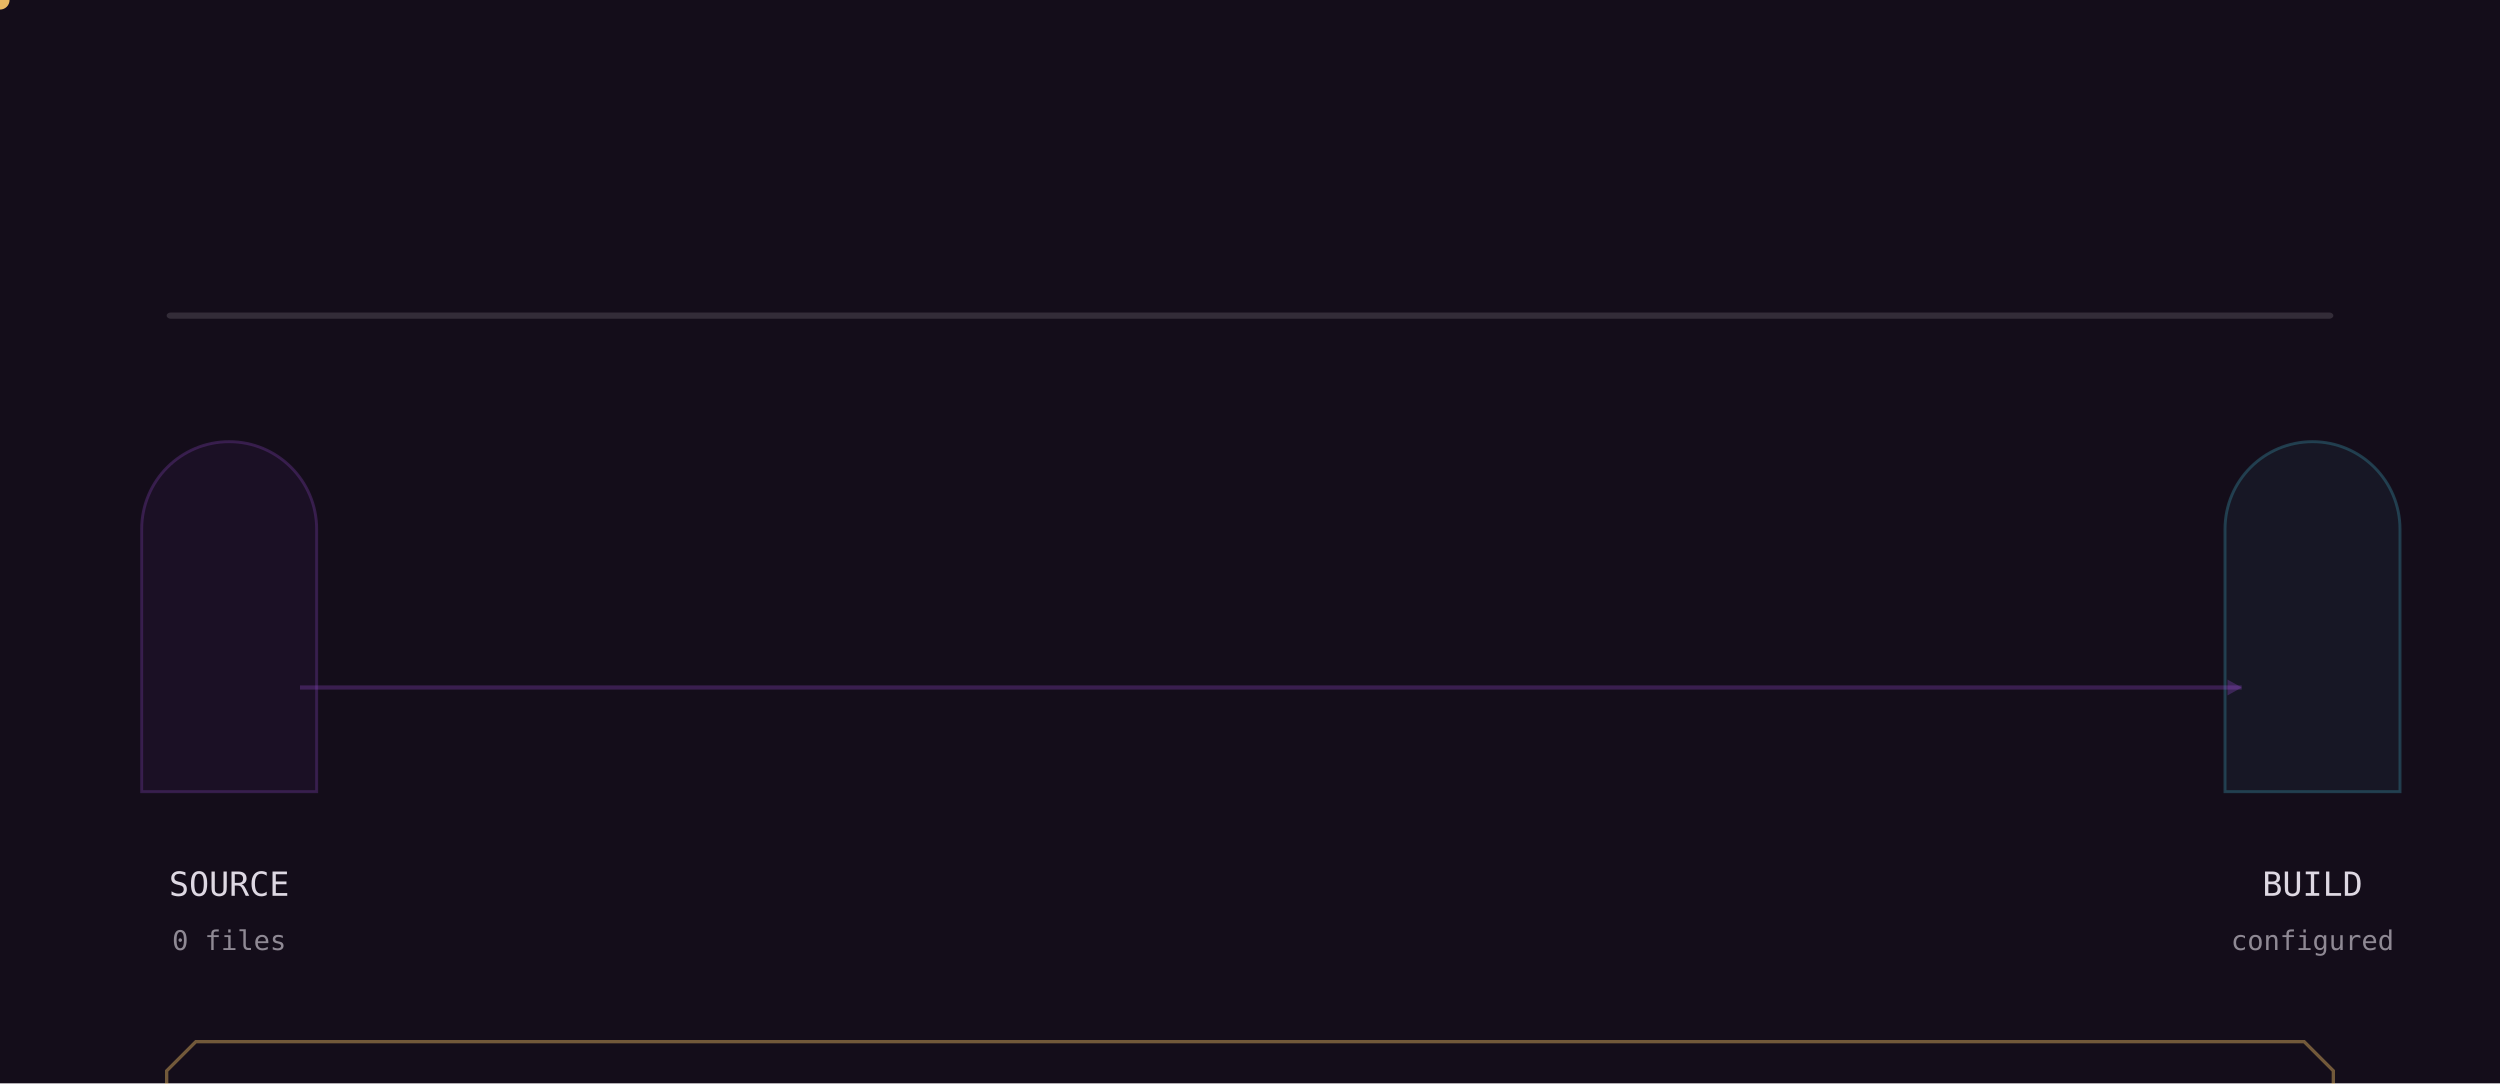
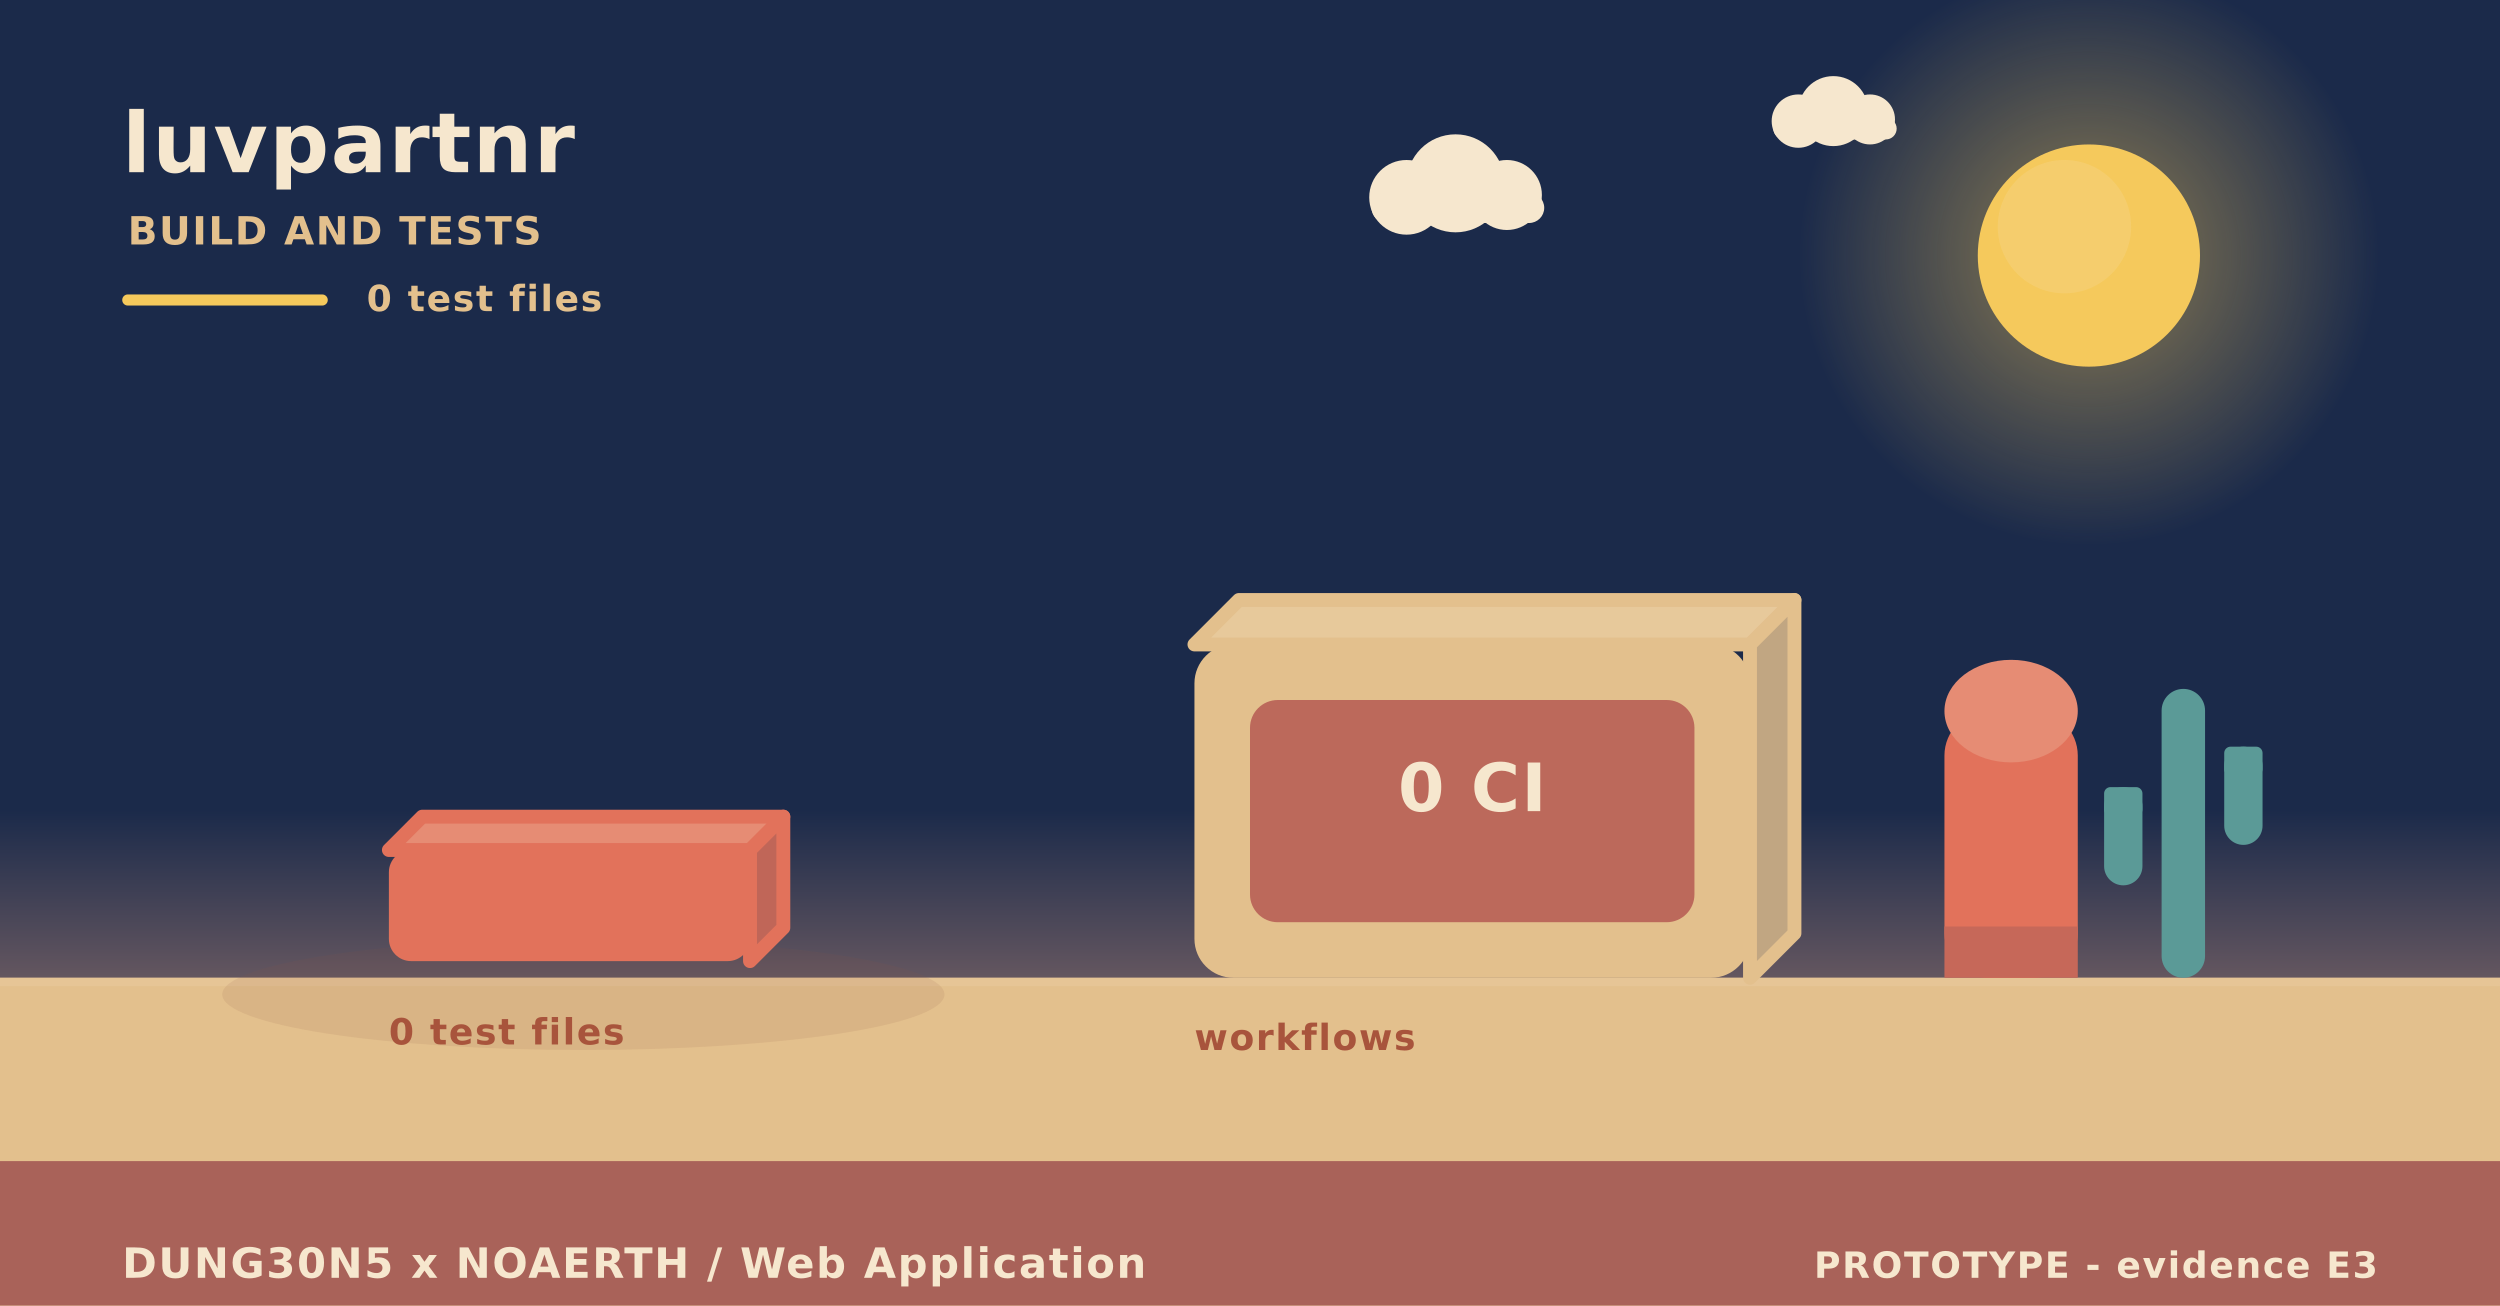
- <svg xmlns="http://www.w3.org/2000/svg" viewBox="0 0 1200 520" width="1200" height="520" role="img" aria-label="luvpartnr build evidence">
-   <rect width="1200" height="520" fill="#140d1a" />
-   <defs>
-     <linearGradient id="gb" x1="0" y1="0" x2="1" y2="1">
-       <stop offset="0%" stop-color="#9d4edd" />
-       <stop offset="100%" stop-color="#48cae4" />
-     </linearGradient>
-   </defs>
-   <rect x="80.00" y="150.00" width="1040.00" height="3.00" rx="2.00" fill="rgba(244,238,248,0.140)" opacity="1.00" />
-   <path d="M68.00,380.00 L68.00,254.00 A42.00,42.00 0 0 1 152.00,254.00 L152.00,380.00 Z" fill="rgba(157,78,221,0.100)" opacity="0.55" stroke="rgba(157,78,221,0.450)" stroke-width="1.4" />
-   <polygon points="-192.26,189.00 -136.83,221.00 -136.83,157.00 -192.26,125.00" fill="#94763d" opacity="0.95" />
-   <polygon points="-247.68,221.00 -192.26,253.00 -192.26,189.00 -247.68,157.00" fill="#389eb2" opacity="0.95" />
-   <polygon points="-192.26,125.00 -136.83,157.00 -192.26,189.00 -247.68,157.00" fill="#9d4edd" opacity="0.95" />
-   <text x="110" y="430" font-family="ui-monospace,Menlo,monospace" font-size="16" fill="rgba(244,238,248,0.900)" text-anchor="middle">SOURCE</text>
-   <text x="110" y="456" font-family="ui-monospace,Menlo,monospace" font-size="13" fill="rgba(244,238,248,0.550)" text-anchor="middle">0 files</text>
-   <path d="M1068.00,380.00 L1068.00,254.00 A42.00,42.00 0 0 1 1152.00,254.00 L1152.00,380.00 Z" fill="rgba(72,202,228,0.100)" opacity="0.55" stroke="rgba(72,202,228,0.450)" stroke-width="1.4" />
-   <polygon points="673.77,689.00 729.19,721.00 729.19,657.00 673.77,625.00" fill="#94763d" opacity="0.95" />
-   <polygon points="618.34,721.00 673.77,753.00 673.77,689.00 618.34,657.00" fill="#389eb2" opacity="0.95" />
-   <polygon points="673.77,625.00 729.19,657.00 673.77,689.00 618.34,657.00" fill="#48cae4" opacity="0.95" />
-   <text x="1110" y="430" font-family="ui-monospace,Menlo,monospace" font-size="16" fill="rgba(244,238,248,0.900)" text-anchor="middle">BUILD</text>
-   <text x="1110" y="456" font-family="ui-monospace,Menlo,monospace" font-size="13" fill="rgba(244,238,248,0.550)" text-anchor="middle">configured</text>
-   <line x1="144.00" y1="330.00" x2="1076.00" y2="330.00" stroke="rgba(157,78,221,0.500)" stroke-width="2.00" opacity="0.55" />
-   <polygon points="1076.00,330.00 1069.20,326.20 1069.20,333.80" fill="rgba(157,78,221,0.500)" opacity="0.55" />
-   <g opacity="0.9">
-     <circle cx="0.00" cy="0.00" r="4.60" fill="#ffcb69" opacity="1.00" />
-     <animateTransform attributeName="transform" type="translate" values="144.00,330.00 1076.00,330.00" dur="5.833s" begin="0.0s" repeatCount="indefinite" />
-     <animateTransform attributeName="transform" type="translate" values="1076.00,330.00 144.00,330.00" dur="5.833s" begin="2.917s" repeatCount="indefinite" />
+ <svg xmlns="http://www.w3.org/2000/svg" width="900" height="470" viewBox="0 0 900 470" role="img" aria-label="luvpartnr - how it is verified">
+   <linearGradient id="skyb" x1="0" y1="0" x2="0" y2="1">
+     <stop offset="0" stop-color="#1b2a4a" />
+     <stop offset="0.62" stop-color="#1b2a4a" />
+     <stop offset="1" stop-color="#f3ad8a" />
+   </linearGradient>
+   <rect width="900" height="470" fill="url(#skyb)" />
+   <radialGradient id="sunb">
+     <stop offset="0.35" stop-color="#f5c95c" stop-opacity="0.34" />
+     <stop offset="1" stop-color="#f5c95c" stop-opacity="0" />
+   </radialGradient>
+   <circle cx="752" cy="92" r="104" fill="url(#sunb)" />
+   <circle cx="752" cy="92" r="40" fill="#f5c95c" />
+   <circle cx="743.2" cy="81.6" r="24" fill="#f5d27e" opacity="0.5" />
+   <g>
+     <circle cx="524" cy="66" r="17.64" fill="#f6e7ce" />
+     <circle cx="506.36" cy="71.04" r="13.44" fill="#f6e7ce" />
+     <circle cx="542.48" cy="70.2" r="12.6" fill="#f6e7ce" />
+     <rect x="493.76" y="69.36" width="62.16" height="10.92" rx="5.46" fill="#f6e7ce" />
+     <animateTransform attributeName="transform" type="translate" values="0 0;24 0;0 0" dur="36s" begin="0s" repeatCount="indefinite" />
  </g>
-   <path d="M94.00,500.00 H1106.00 L1120.00,514.00 V546.00 L1106.00,560.00 H94.00 L80.00,546.00 V514.00 Z" fill="none" stroke="rgba(255,203,105,0.500)" stroke-width="1.60" opacity="0.80" />
-   <text x="600" y="536" font-family="ui-monospace,Menlo,monospace" font-size="16" fill="rgba(255,203,105,0.950)" text-anchor="middle">no test suite present in this repository — shown as measured, not implied</text>
+   <g>
+     <circle cx="660" cy="40" r="12.6" fill="#f6e7ce" />
+     <circle cx="647.4" cy="43.6" r="9.6" fill="#f6e7ce" />
+     <circle cx="673.2" cy="43" r="9" fill="#f6e7ce" />
+     <rect x="638.4" y="42.4" width="44.4" height="7.8" rx="3.9" fill="#f6e7ce" />
+     <animateTransform attributeName="transform" type="translate" values="0 0;-18 0;0 0" dur="46s" begin="3s" repeatCount="indefinite" />
+   </g>
+   <rect x="0" y="352" width="900" height="118" fill="#e3c08d" />
+   <rect x="0" y="352" width="900" height="3" fill="#e6c596" />
+   <text x="44" y="62" font-family="Verdana,DejaVu Sans,sans-serif" font-size="30" font-weight="700" letter-spacing="0.6" fill="#f6e7ce" text-anchor="start">luvpartnr</text>
+   <text x="46" y="88" font-family="Verdana,DejaVu Sans,sans-serif" font-size="14" font-weight="700" letter-spacing="0.6" fill="#e3c08d" text-anchor="start">BUILD AND TESTS</text>
+   <rect x="44" y="106" width="74" height="4" rx="2" fill="#f5c95c" />
+   <text x="132" y="112" font-family="Verdana,DejaVu Sans,sans-serif" font-size="13" font-weight="700" letter-spacing="0.6" fill="#e3c08d" text-anchor="start">0 test files</text>
+   <ellipse cx="210" cy="358" rx="130" ry="20" fill="rgba(138,90,68,0.11)" />
+   <g>
+     <path d="M140,306 L270,306 L282,294 L152,294 Z" fill="#e68c74" stroke="#e2725b" stroke-width="5" stroke-linejoin="round" />
+     <path d="M270,306 L282,294 L282,334 L270,346 Z" fill="#c06658" stroke="#e2725b" stroke-width="5" stroke-linejoin="round" />
+     <rect x="140" y="306" width="130" height="40" rx="8" fill="#e2725b" />
+     <animateTransform attributeName="transform" type="translate" values="0 10;0 0" dur="0.8s" begin="0.5s" fill="freeze" />
+   </g>
+   <text x="140" y="376" font-family="Verdana,DejaVu Sans,sans-serif" font-size="13" font-weight="700" letter-spacing="0.6" fill="#a8543c" text-anchor="start">0 test files</text>
+   <path d="M430,232 L630,232 L646,216 L446,216 Z" fill="#e7c99b" stroke="#e3c08d" stroke-width="5" stroke-linejoin="round" />
+   <path d="M630,232 L646,216 L646,336 L630,352 Z" fill="#c1a682" stroke="#e3c08d" stroke-width="5" stroke-linejoin="round" />
+   <rect x="430" y="232" width="200" height="120" rx="14" fill="#e3c08d" />
+   <rect x="450" y="252" width="160" height="80" rx="10" fill="#ba6458" opacity="0.94" />
+   <text x="530" y="292" font-family="Verdana,DejaVu Sans,sans-serif" font-size="24" font-weight="700" letter-spacing="0.6" fill="#f6e7ce" text-anchor="middle">0 CI</text>
+   <text x="430" y="378" font-family="Verdana,DejaVu Sans,sans-serif" font-size="13" font-weight="700" letter-spacing="0.6" fill="#a8543c" text-anchor="start">workflows</text>
+   <rect x="700" y="256" width="48" height="96" rx="16" fill="#e2725b" />
+   <ellipse cx="724" cy="256" rx="24" ry="18.46" fill="#e68c74" />
+   <rect x="700" y="333.54" width="48" height="18.46" fill="#c66859" />
+   <rect x="778.18" y="248" width="15.64" height="104" rx="7.82" fill="#5b9a97" />
+   <rect x="757.48" y="283.36" width="13.8" height="35.36" rx="6.9" fill="#5b9a97" />
+   <rect x="757.48" y="283.36" width="13.8" height="10.4" rx="2.3" fill="#5b9a97" />
+   <rect x="800.72" y="268.8" width="13.8" height="35.36" rx="6.9" fill="#5b9a97" />
+   <rect x="800.72" y="268.8" width="13.8" height="10.4" rx="2.3" fill="#5b9a97" />
+   <rect x="0" y="418" width="900" height="52" rx="0" fill="#a65c56" opacity="0.94" />
+   <text x="44" y="460" font-family="Verdana,DejaVu Sans,sans-serif" font-size="15" font-weight="700" letter-spacing="0.6" fill="#f6e7ce" text-anchor="start">DUNG30N5 x NOAERTH  /  Web Application</text>
+   <text x="856" y="460" font-family="Verdana,DejaVu Sans,sans-serif" font-size="13" font-weight="700" letter-spacing="0.6" fill="#f6e7ce" text-anchor="end">PROTOTYPE  -  evidence E3</text>
</svg>
